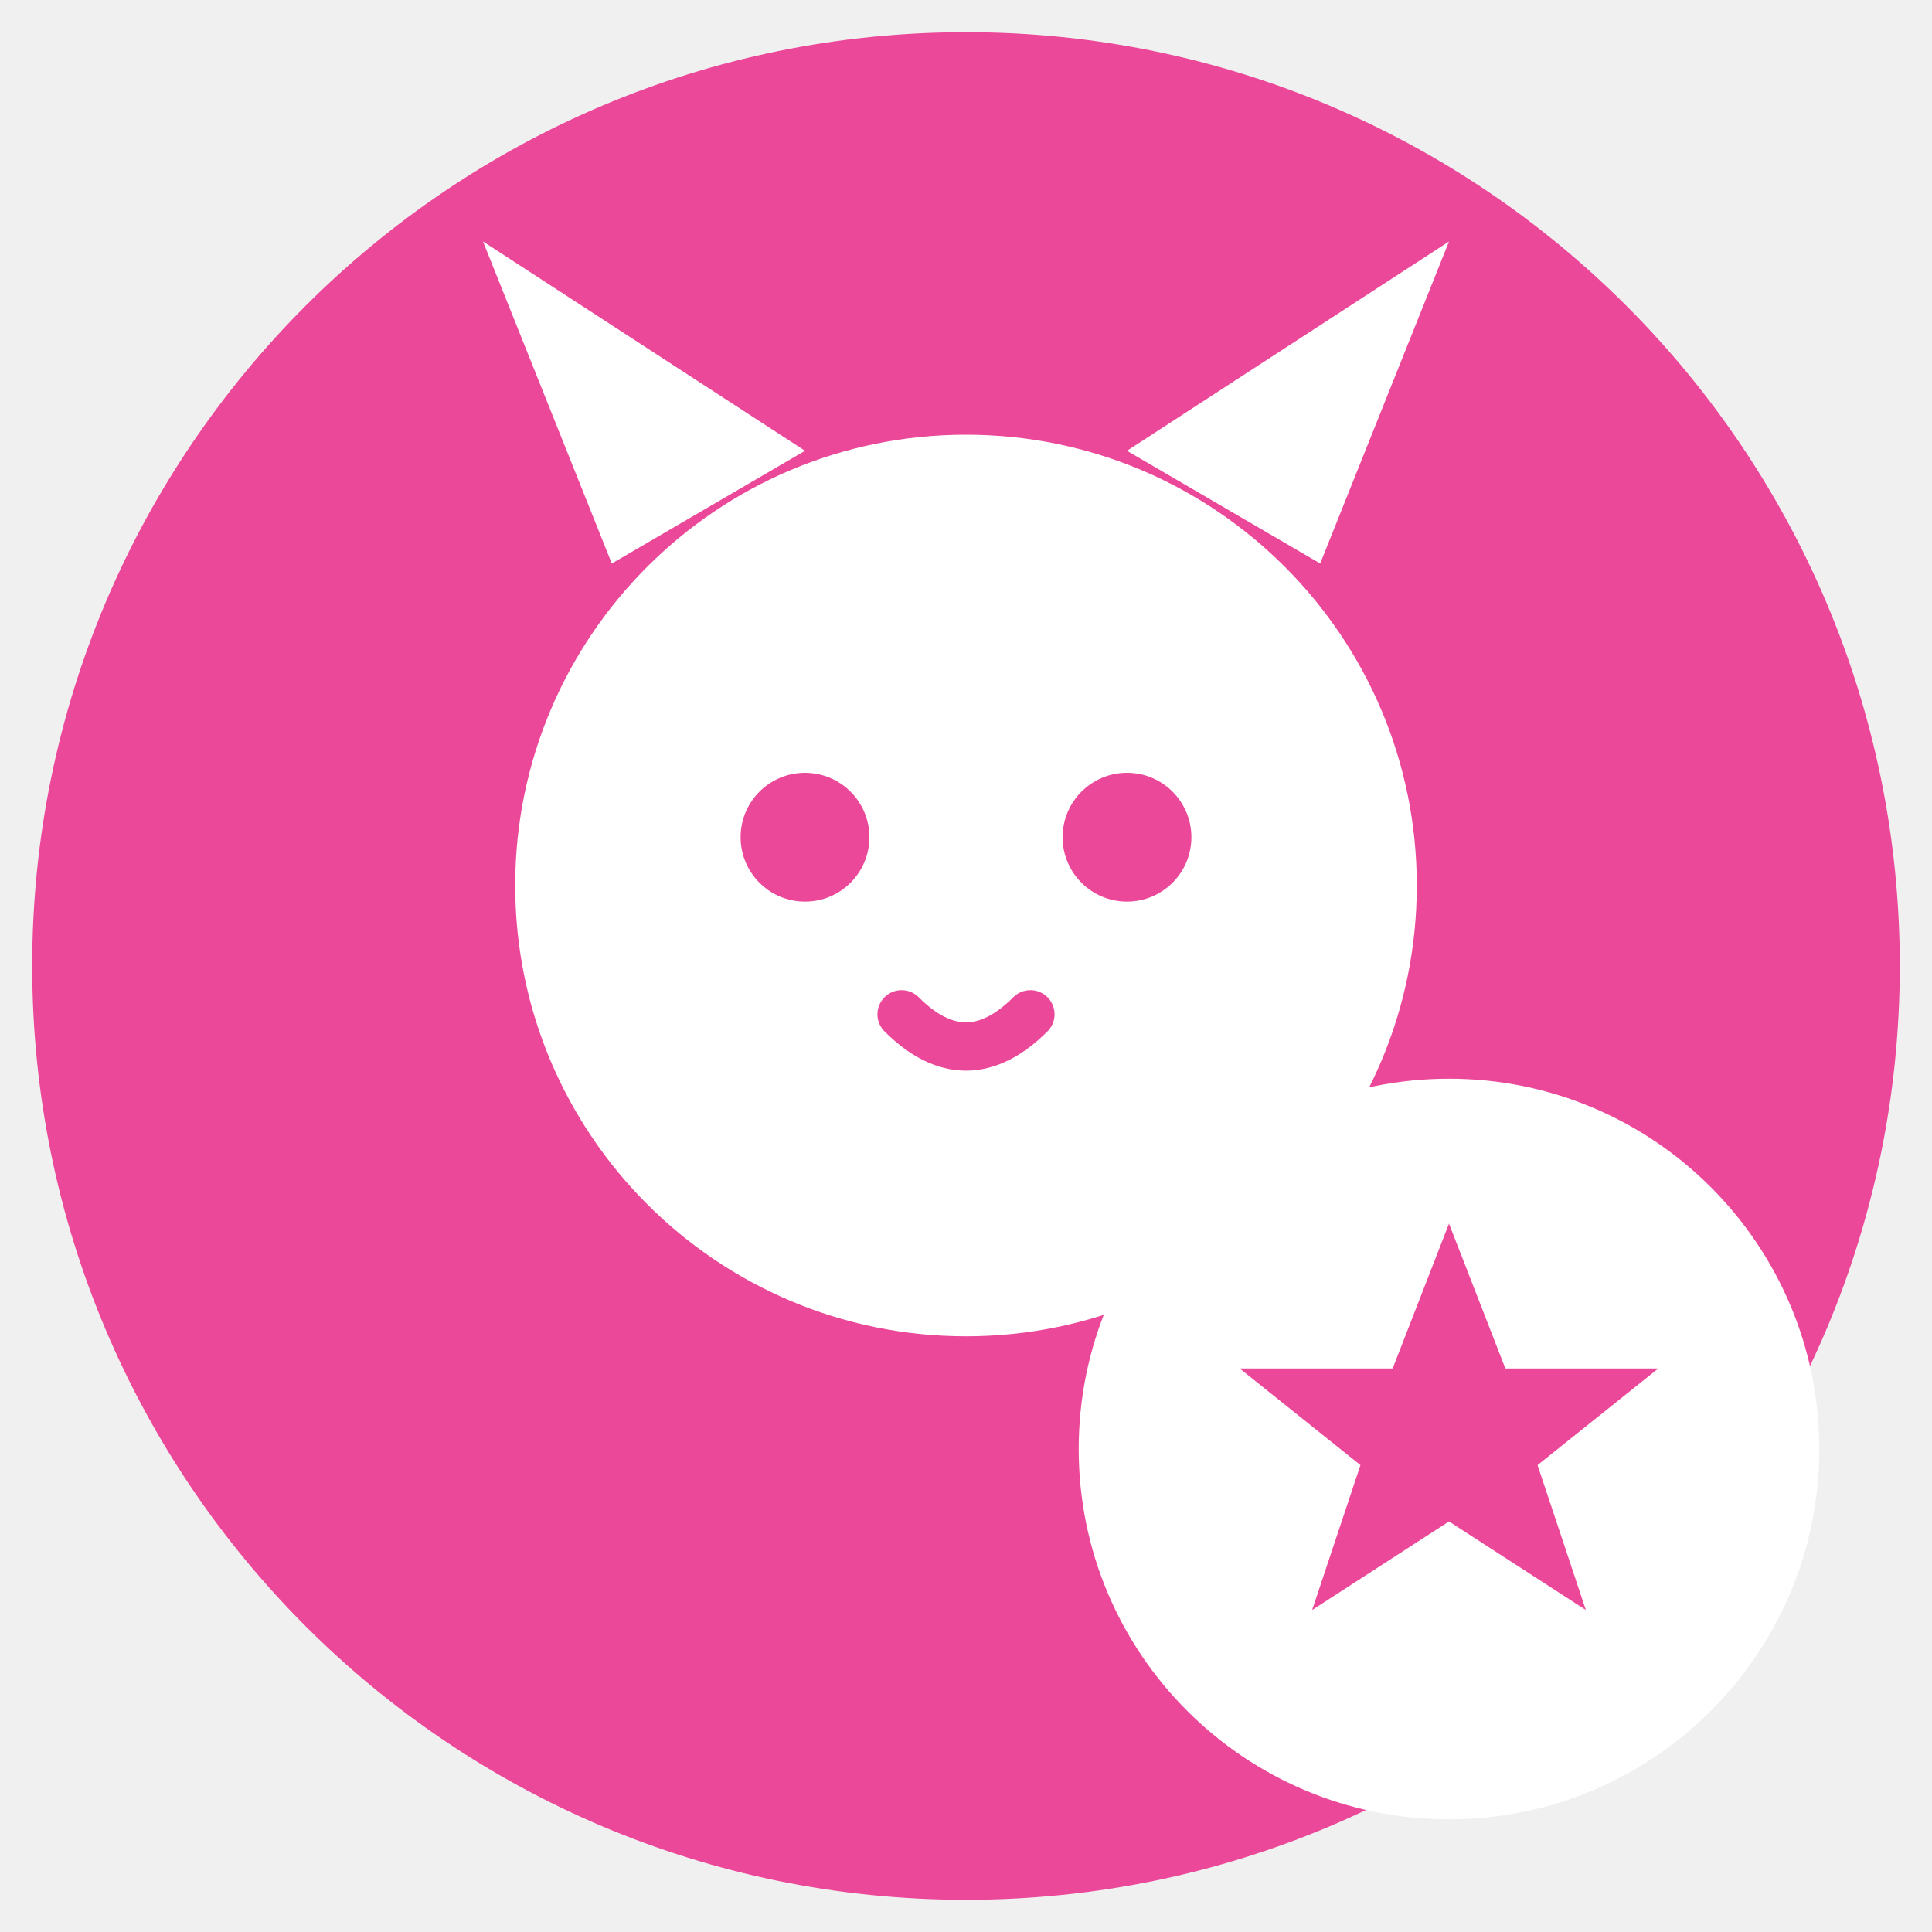
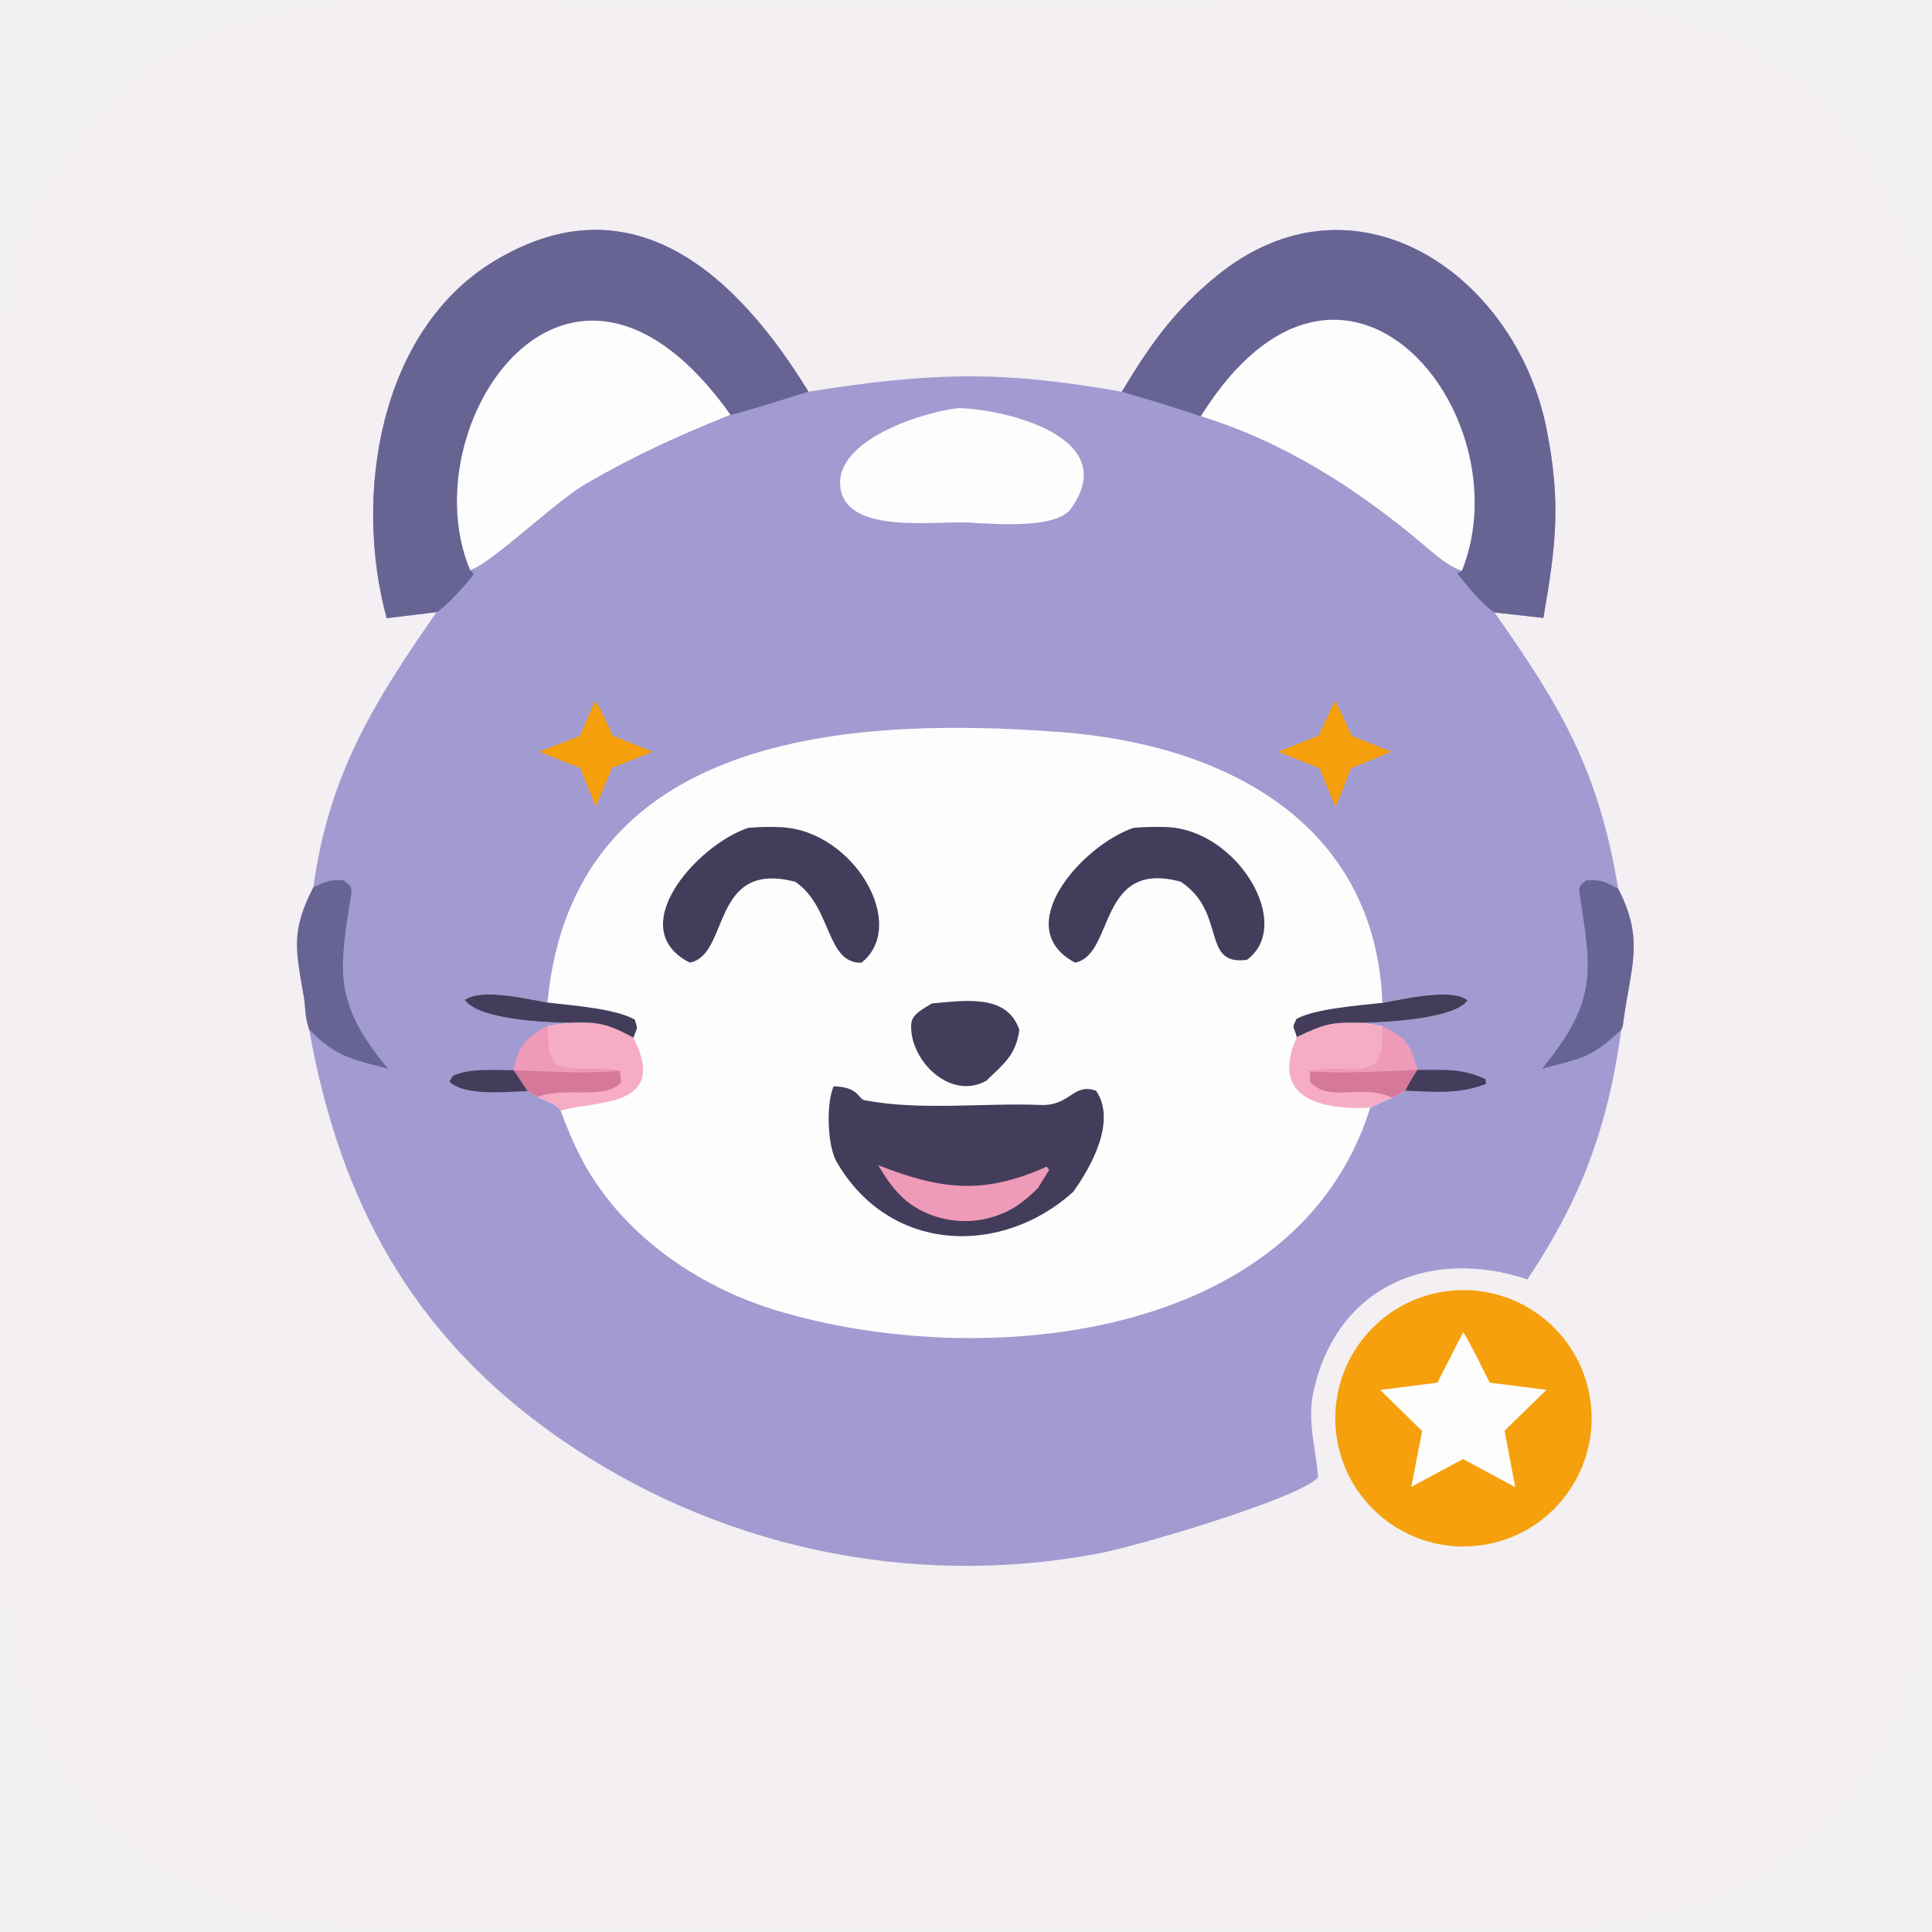
- <svg xmlns="http://www.w3.org/2000/svg" width="120" height="120" viewBox="0 0 120 120" fill="none">
-   <circle cx="60" cy="60" r="58" fill="#EC4899" />
-   <path d="M38 35 L30 15 L50 28 Z" fill="#FFFFFF" />
-   <path d="M82 35 L90 15 L70 28 Z" fill="#FFFFFF" />
-   <circle cx="60" cy="55" r="28" fill="#FFFFFF" />
-   <circle cx="50" cy="52" r="4" fill="#EC4899" />
-   <circle cx="70" cy="52" r="4" fill="#EC4899" />
-   <path d="M56 63 Q60 67 64 63" stroke="#EC4899" stroke-width="3" fill="none" stroke-linecap="round" />
-   <circle cx="90" cy="90" r="23" fill="#FFFFFF" />
-   <path d="M90 76 L93.5 85 L103 85 L95.5 91 L98.5 100 L90 94.5 L81.5 100 L84.5 91 L77 85 L86.5 85 Z" fill="#EC4899" />
+ <svg xmlns="http://www.w3.org/2000/svg" width="487" height="487" viewBox="0 0 487 487" fill="none">
+   <path d="M82.922 0.943C94.865 -0.978 122.898 0.623 135.695 0.674L239.96 0.813L346.844 0.609C363.709 0.547 393.303 -0.43 408.995 1.655C423.922 3.527 438.132 9.146 450.302 17.991C469.355 32.22 481.838 53.561 484.9 77.148C487.069 92.924 486.176 120.748 486.161 137.749L486.122 241.958L486.314 347.074C486.343 367.041 487.516 389.171 485.013 408.779C479.483 452.117 447.014 479.94 405.266 485.352C381.575 486.554 354.253 485.877 330.175 485.877L200.932 485.848L123.396 485.906C91.407 485.931 62.441 488.772 35.335 467.731C16.397 453.27 4.137 431.744 1.364 408.073C-0.764 390.373 0.223 358.39 0.264 339.218L0.51 220.277L0.455 127.916C0.433 115.469 -0.237 87.411 1.495 76.048C3.952 60.542 10.361 45.931 20.106 33.625C36.537 13.09 57.364 3.939 82.922 0.943Z" fill="#F3EFF2" />
+   <path d="M282.766 98.752C289.862 86.986 295.794 78.452 306.653 69.586C341.507 41.125 382.21 69.227 389.875 108.296C393.492 126.702 392.235 137.38 389.036 155.761L376.72 154.382C393.55 178.309 402.967 194.148 407.903 224.017C414.704 237.246 410.936 243.703 409.051 258.606C408.929 258.925 408.811 259.239 408.688 259.558C405.332 283.862 398.747 301.944 385.017 322.494C360.698 314.398 336.983 323.932 331.085 350.792C329.446 358.27 331.669 364.88 332.273 372.358C327.93 377.569 286.486 389.832 276.839 391.594C229.365 400.558 180.285 390.004 140.688 362.319C103.976 336.685 85.66 302.91 77.931 259.513C76.684 255.701 77.145 254.366 76.53 250.887C74.429 239.007 73.453 234.468 79.005 223.629C82.837 195.321 94.336 176.812 110.072 154.299L97.463 155.825C89.059 124.985 95.521 83.286 124.709 65.734C159.865 44.594 186.26 70.096 203.788 98.733C234.379 93.914 251.892 93.247 282.766 98.752Z" fill="#A29BD1" />
+   <path d="M97.464 155.825C89.059 124.985 95.522 83.286 124.709 65.734C159.866 44.594 186.261 70.096 203.789 98.733C201.668 99.39 185.708 104.435 184.142 104.557C170.436 110.107 160.854 114.425 147.979 121.79C139.937 126.393 123.886 142.09 118.509 143.724L119.466 144.686C117.628 147.15 112.658 152.792 110.072 154.299L97.464 155.825Z" fill="#676494" />
+   <path d="M118.509 143.724C103.234 107.378 143.285 47.126 184.142 104.556C170.436 110.106 160.854 114.424 147.978 121.79C139.937 126.392 123.886 142.09 118.509 143.724Z" fill="#FDFDFE" />
+   <path d="M282.768 98.752C289.863 86.985 295.795 78.452 306.655 69.585C341.508 41.125 382.212 69.227 389.876 108.296C393.493 126.702 392.236 137.379 389.037 155.76L376.721 154.382C374.066 152.811 369.14 147.051 367.368 144.504L368.506 143.891C364.905 142.723 361.45 139.548 358.511 137.07C341.931 123.11 323.633 111.392 302.685 104.939C296.453 102.785 289.088 100.606 282.768 98.752Z" fill="#676494" />
+   <path d="M302.684 104.94C338.485 47.647 384.315 104.297 368.505 143.891C364.904 142.723 361.449 139.549 358.51 137.071C341.929 123.11 323.631 111.393 302.684 104.94Z" fill="#FDFDFE" />
+   <path d="M388.693 269.391C402.992 251.971 401.088 244.728 398.124 224.909C397.874 223.241 398.65 222.863 399.812 221.911C403.821 221.715 404.17 222.137 407.904 224.016C414.705 237.245 410.937 243.703 409.052 258.605C408.93 258.924 408.812 259.238 408.689 259.557C401.093 266.672 398.983 266.687 388.693 269.391Z" fill="#676494" />
+   <path d="M79.005 223.629C82.439 222.206 83.132 221.622 86.685 221.931C87.99 223.074 88.835 223.403 88.541 225.278C85.519 244.601 83.782 252.56 97.801 269.381C88.686 267.036 84.73 266.432 77.931 259.513C76.684 255.701 77.145 254.366 76.53 250.887C74.429 239.007 73.453 234.468 79.005 223.629Z" fill="#676494" />
+   <path d="M138.006 252.708C144.389 185.124 213.238 180.419 267.468 184.545C308.352 187.656 346.695 207.117 348.462 252.786C353.501 251.908 366.058 248.88 369.939 252.163C366.74 256.898 348.751 257.767 343.25 257.821L348.481 258.655C353.844 261.481 355.096 262.492 356.867 268.312C357.005 268.768 357.137 269.224 357.265 269.681C356.592 270.785 354.536 273.925 354.306 274.946L350.969 276.663C350.213 277.002 345.851 278.906 345.405 279.205C326.954 338.373 247.075 345.723 195.939 330.384C175.415 324.231 155.927 310.604 146.082 291.114C144.282 287.498 142.694 283.773 141.324 279.97C140.091 278.165 137.782 277.571 135.504 276.526L132.989 275.034L129.512 269.794C130.662 263.557 132.59 261.604 138.106 258.625L143.424 257.816C137.655 257.776 120.455 257.026 117.129 252.03C121.554 249.047 132.546 251.76 138.006 252.708Z" fill="#FDFDFE" />
+   <path d="M326.885 261.432C333.921 258.026 335.82 257.614 343.249 257.82L348.48 258.654C353.843 261.481 355.095 262.492 356.866 268.311C357.003 268.768 357.136 269.224 357.263 269.68C356.591 270.784 354.535 273.925 354.305 274.945L350.968 276.663C350.212 277.001 345.85 278.905 345.403 279.205C332.989 279.867 319.981 276.8 326.885 261.432Z" fill="#F6ADC4" />
+   <path d="M348.481 258.654C353.844 261.481 355.095 262.491 356.866 268.311C357.004 268.767 357.136 269.224 357.264 269.68C356.592 270.784 354.536 273.925 354.305 274.945L350.968 276.663C342.352 273.022 335.742 278.051 330.271 272.845L330.207 270.073C336.993 268.517 341.94 270.833 346.626 268.321C348.937 265.445 348.417 262.545 348.481 258.654Z" fill="#D6789A" />
+   <path d="M348.481 258.654C353.844 261.481 355.095 262.491 356.866 268.311C357.004 268.767 357.136 269.224 357.264 269.68C348.235 270.053 339.226 270.622 330.207 270.073C336.993 268.517 341.94 270.833 346.626 268.321C348.937 265.445 348.417 262.545 348.481 258.654Z" fill="#EE9AB8" />
+   <path d="M143.424 257.815C150.659 257.526 152.963 257.963 159.672 261.574C168.687 279.519 150.208 277.276 141.324 279.97C140.091 278.165 137.782 277.571 135.504 276.526L132.988 275.034L129.512 269.793C130.661 263.557 132.59 261.604 138.105 258.625L143.424 257.815Z" fill="#F6ADC4" />
+   <path d="M129.512 269.793C130.661 263.556 132.59 261.604 138.105 258.625C138.188 262.521 137.686 265.416 140.03 268.267C143.904 270.495 150.243 268.709 156.225 269.916L156.607 272.845C152.049 277.492 142.585 273.729 135.504 276.525L132.988 275.034L129.512 269.793Z" fill="#D6789A" />
+   <path d="M129.512 269.793C130.661 263.556 132.59 261.604 138.105 258.625C138.188 262.521 137.686 265.416 140.03 268.267C143.904 270.495 150.243 268.709 156.225 269.916C147.479 270.686 138.316 270.107 129.512 269.793Z" fill="#EE9AB8" />
+   <path d="M348.462 252.786C353.501 251.907 366.058 248.88 369.94 252.163C366.74 256.898 348.751 257.766 343.251 257.82C335.822 257.614 333.923 258.026 326.886 261.432C325.939 257.997 325.659 259.44 326.803 256.839C331.499 254.243 342.588 253.458 348.462 252.786Z" fill="#433D5B" />
+   <path d="M143.424 257.815C137.655 257.776 120.455 257.025 117.129 252.03C121.554 249.046 132.546 251.76 138.006 252.707C144.227 253.458 154.956 254.199 159.985 256.986C160.834 259.871 160.774 258.384 159.673 261.574C152.964 257.962 150.659 257.526 143.424 257.815Z" fill="#433D5B" />
+   <path d="M210.138 273.842C216.516 273.95 216.294 277.012 217.927 277.331C231.968 280.034 247.89 277.949 262.363 278.528C269.817 278.822 270.524 272.851 276.304 274.951C281.437 282.512 275.234 293.867 270.519 300.442C252.304 316.871 224.096 315.85 210.857 292.802C208.567 288.813 208.187 278.175 210.138 273.842Z" fill="#433D5B" />
+   <path d="M221.342 293.704C236.472 299.622 247.168 301.285 262.648 294.592L263.821 294.072L264.484 294.852L261.608 299.514C260.185 300.996 257.663 303.135 255.955 304.205C250.286 307.699 243.429 308.7 236.998 306.977C228.97 304.745 225.321 300.328 221.342 293.704Z" fill="#EE9AB8" />
+   <path d="M285.746 208.667C288.489 208.442 291.242 208.378 293.99 208.471C311.969 209.104 326.278 233.173 314.314 241.936C302.611 243.565 309.334 229.958 297.621 222.26C276.6 216.499 281.016 240.783 270.986 242.648C254.273 233.781 272.875 213.015 285.746 208.667Z" fill="#433D5B" />
+   <path d="M188.64 208.663C191.366 208.437 194.104 208.383 196.837 208.505C215.185 209.34 229.101 233.168 217.154 242.668C208.188 242.913 209.709 228.516 200.469 222.269C179.009 216.671 184.034 240.803 173.858 242.638C156.955 234.056 175.689 212.961 188.64 208.663Z" fill="#433D5B" />
+   <path d="M234.909 252.937C242.916 252.285 253.88 250.322 256.942 259.625C256.083 265.926 253.129 268.046 248.641 272.408C239.566 277.541 229.163 267.275 229.687 258.139C229.835 255.563 232.931 254.203 234.909 252.937Z" fill="#433D5B" />
+   <path d="M241.475 102.884C251.454 102.894 283.272 109.543 269.994 128.169C266.446 133.145 252.55 132.159 245.928 131.84C237.55 130.834 213.389 135.422 211.825 122.791C210.342 110.809 232.99 103.796 241.475 102.884Z" fill="#FDFDFE" />
+   <path d="M336.42 176.654C337.955 179.078 339.486 182.773 340.728 185.467L350.713 189.496L340.541 193.657L336.689 203.48L332.573 193.676L322.189 189.471L332.396 185.413L336.42 176.654Z" fill="#F5A00C" />
+   <path d="M150.042 176.669C151.584 178.907 153.256 182.876 154.473 185.467L164.535 189.481L154.258 193.563L150.198 203.372L146.249 193.618L135.918 189.486L146.121 185.521L150.042 176.669Z" fill="#F5A00C" />
+   <path d="M357.265 269.681C364.336 269.764 367.933 269.136 374.381 271.977L374.612 273.209C367.477 275.922 361.888 275.201 354.307 274.946C354.537 273.925 356.593 270.785 357.265 269.681Z" fill="#433D5B" />
+   <path d="M129.511 269.793L132.988 275.034C127.403 275.21 117.245 276.363 113.283 272.663L114.142 271.196C118.277 269.224 124.736 269.749 129.511 269.793Z" fill="#433D5B" />
+   <path d="M362.22 325.894C379.747 322.194 396.936 333.465 400.538 351.017C404.135 368.569 392.77 385.699 375.203 389.203C357.779 392.672 340.821 381.416 337.248 364.006C333.681 346.596 344.834 329.569 362.22 325.894Z" fill="#F5A00C" />
+   <path d="M368.829 335.757C370.876 339.015 373.677 344.918 375.522 348.53L389.802 350.345L379.242 360.66L381.97 374.89L368.79 367.775L355.733 374.801L358.481 360.733L347.916 350.37L362.333 348.525L368.829 335.757Z" fill="#FDFDFE" />
</svg>
